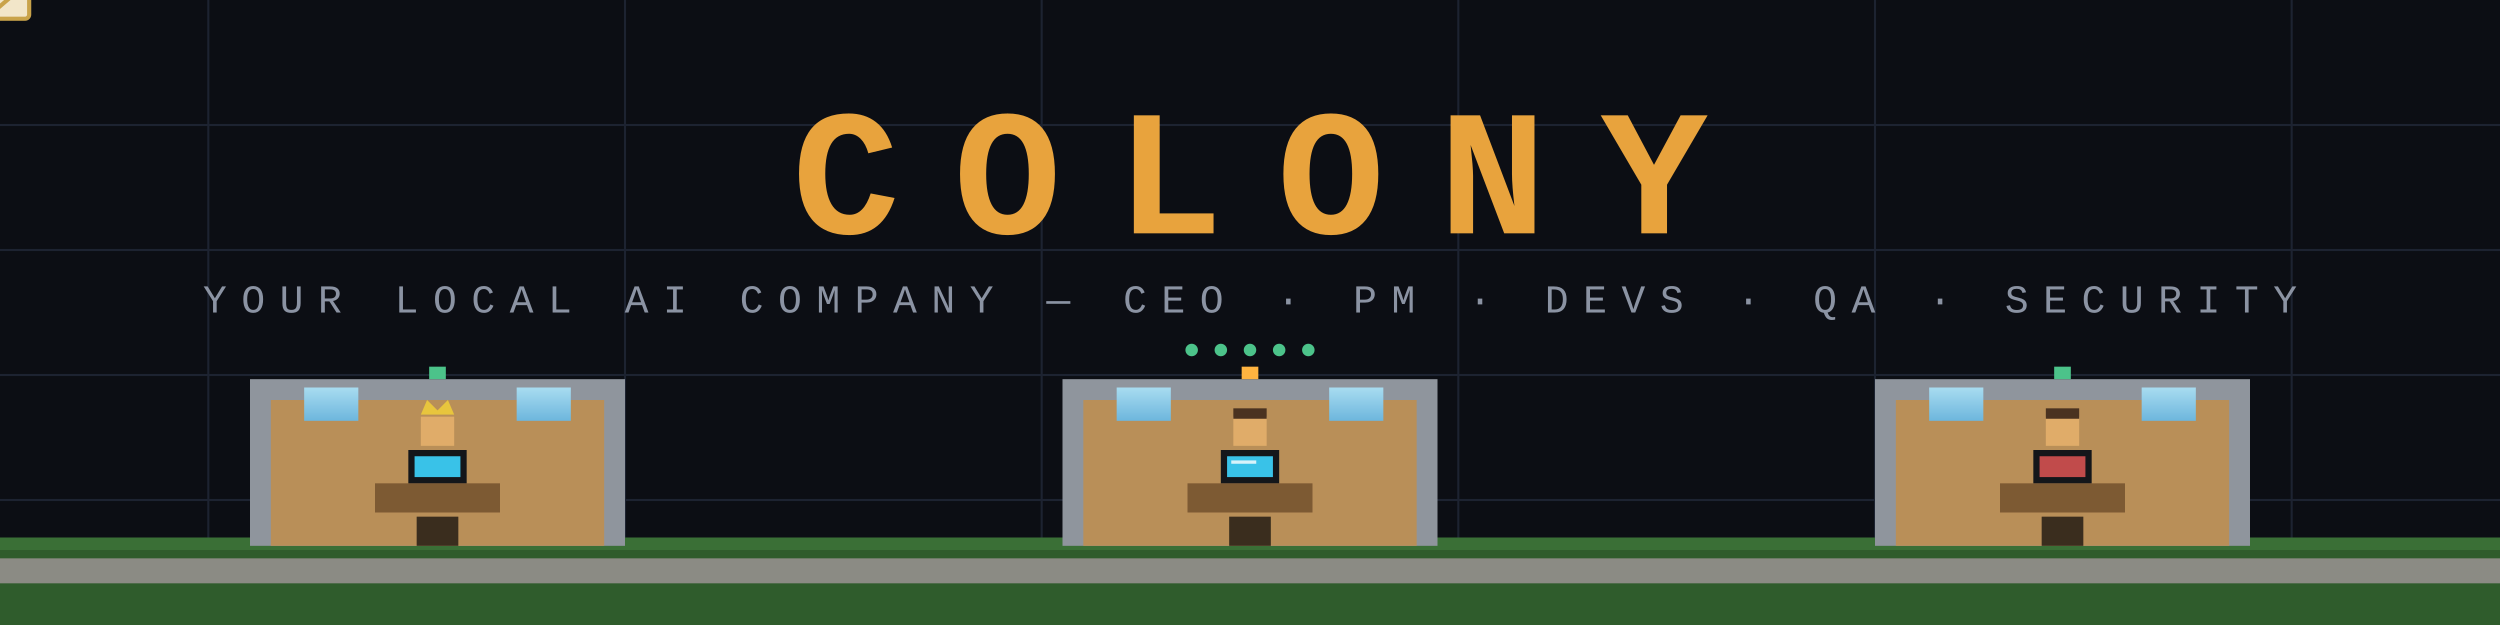
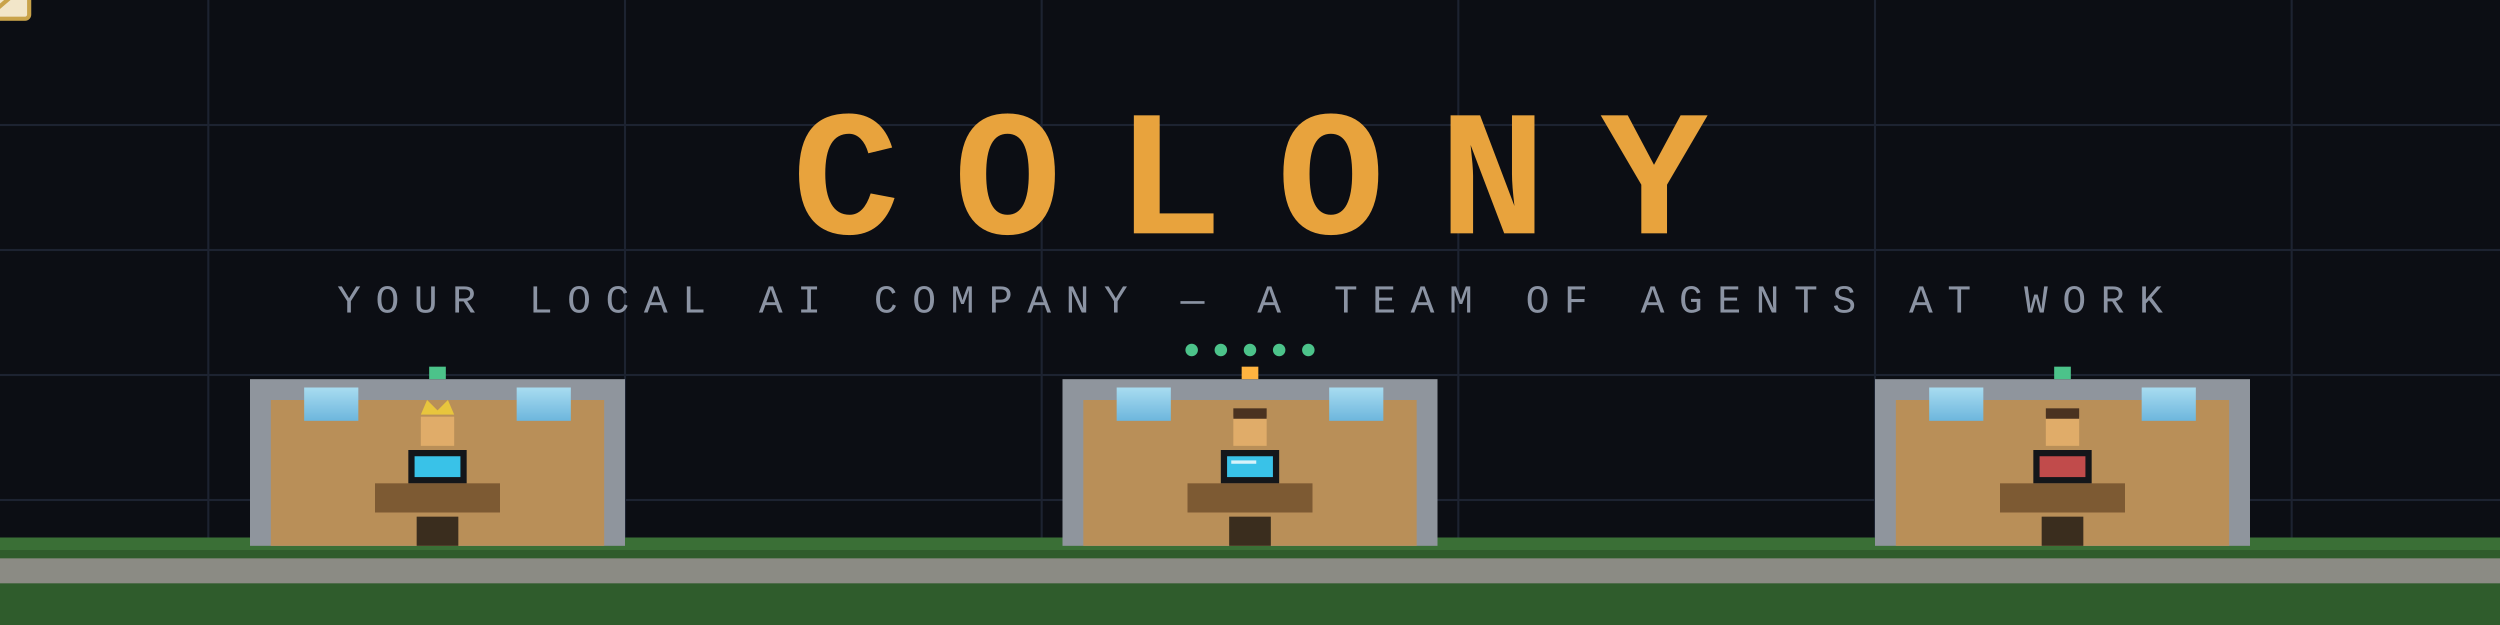
<svg xmlns="http://www.w3.org/2000/svg" width="1200" height="300" viewBox="0 0 1200 300" fill="none" font-family="Courier New, monospace">
  <defs>
    <linearGradient id="bg" x1="0" y1="0" x2="0" y2="300">
      <stop offset="0" stop-color="#0c0e14" />
      <stop offset="1" stop-color="#131722" />
    </linearGradient>
    <linearGradient id="shine" x1="0" y1="0" x2="1200" y2="0">
      <stop offset="0.35" stop-color="#e8a33d" />
      <stop offset="0.5" stop-color="#ffe9be" />
      <stop offset="0.65" stop-color="#e8a33d" />
      <animateTransform attributeName="gradientTransform" type="translate" from="-1200 0" to="1200 0" dur="4.5s" repeatCount="indefinite" />
    </linearGradient>
    <linearGradient id="sky" x1="0" y1="0" x2="0" y2="1">
      <stop offset="0" stop-color="#a8dcf0" />
      <stop offset="1" stop-color="#6db6dd" />
    </linearGradient>
  </defs>
  <rect width="1200" height="300" fill="url(#bg)" />
  <g stroke="#1d2331" stroke-width="1">
    <path d="M0 60H1200 M0 120H1200 M0 180H1200 M0 240H1200" />
    <path d="M100 0V300 M300 0V300 M500 0V300 M700 0V300 M900 0V300 M1100 0V300" />
  </g>
  <text x="600" y="112" text-anchor="middle" font-size="86" font-weight="bold" letter-spacing="26" fill="url(#shine)">COLONY</text>
-   <text x="600" y="150" text-anchor="middle" font-size="19" letter-spacing="7" fill="#8b93a3">YOUR LOCAL AI COMPANY — CEO · PM · DEVS · QA · SECURITY</text>
+   <text x="600" y="150" text-anchor="middle" font-size="19" letter-spacing="7" fill="#8b93a3">YOUR LOCAL AI COMPANY — A TEAM OF AGENTS AT WORK</text>
  <rect x="0" y="262" width="1200" height="38" fill="#2f5c2c" />
  <rect x="0" y="258" width="1200" height="6" fill="#3a6f36" />
  <rect x="0" y="268" width="1200" height="12" fill="#8b8b84" />
  <g>
    <rect x="120" y="182" width="180" height="80" fill="#8f959d" />
    <rect x="130" y="192" width="160" height="70" fill="#b98f58" />
    <rect x="146" y="186" width="26" height="16" fill="url(#sky)" />
    <rect x="248" y="186" width="26" height="16" fill="url(#sky)" />
    <rect x="180" y="232" width="60" height="14" fill="#7d5a33" />
    <rect x="196" y="216" width="28" height="16" fill="#14161a" />
    <rect x="199" y="219" width="22" height="10" fill="#39c2e8">
      <animate attributeName="opacity" values="1;0.5;1" dur="1.6s" repeatCount="indefinite" />
    </rect>
    <g>
      <rect x="202" y="200" width="16" height="14" fill="#e0ac69" />
      <path d="M202 199 L205 192 L210 197 L215 192 L218 199 Z" fill="#e8c53d" />
      <animateTransform attributeName="transform" type="translate" values="0 0;0 1.6;0 0" dur="0.9s" repeatCount="indefinite" />
    </g>
    <rect x="200" y="248" width="20" height="14" fill="#3a2d1e" />
    <rect x="206" y="176" width="8" height="6" fill="#4cc38a">
      <animate attributeName="fill" values="#4cc38a;#ffb340;#4cc38a" dur="3s" repeatCount="indefinite" />
    </rect>
  </g>
  <g>
    <rect x="510" y="182" width="180" height="80" fill="#8f959d" />
    <rect x="520" y="192" width="160" height="70" fill="#b98f58" />
    <rect x="536" y="186" width="26" height="16" fill="url(#sky)" />
    <rect x="638" y="186" width="26" height="16" fill="url(#sky)" />
    <rect x="570" y="232" width="60" height="14" fill="#7d5a33" />
    <rect x="586" y="216" width="28" height="16" fill="#14161a" />
    <rect x="589" y="219" width="22" height="10" fill="#39c2e8">
      <animate attributeName="opacity" values="0.5;1;0.5" dur="1.2s" repeatCount="indefinite" />
    </rect>
    <rect x="591" y="221" width="12" height="1.6" fill="#ffffff" opacity="0.8">
      <animate attributeName="y" values="220;227;220" dur="1.2s" repeatCount="indefinite" />
    </rect>
    <g>
      <rect x="592" y="200" width="16" height="14" fill="#e0ac69" />
      <rect x="592" y="196" width="16" height="5" fill="#4a3220" />
      <animateTransform attributeName="transform" type="translate" values="0 0;0 2;0 0" dur="0.7s" repeatCount="indefinite" />
    </g>
    <rect x="590" y="248" width="20" height="14" fill="#3a2d1e" />
    <rect x="596" y="176" width="8" height="6" fill="#ffb340">
      <animate attributeName="opacity" values="1;0.4;1" dur="1s" repeatCount="indefinite" />
    </rect>
  </g>
  <g>
    <rect x="900" y="182" width="180" height="80" fill="#8f959d" />
    <rect x="910" y="192" width="160" height="70" fill="#b98f58" />
    <rect x="926" y="186" width="26" height="16" fill="url(#sky)" />
    <rect x="1028" y="186" width="26" height="16" fill="url(#sky)" />
    <rect x="960" y="232" width="60" height="14" fill="#7d5a33" />
    <rect x="976" y="216" width="28" height="16" fill="#14161a" />
    <rect x="979" y="219" width="22" height="10" fill="#c14b4b">
      <animate attributeName="opacity" values="1;0.55;1" dur="2s" repeatCount="indefinite" />
    </rect>
    <g>
      <rect x="982" y="200" width="16" height="14" fill="#e0ac69" />
      <rect x="982" y="196" width="16" height="5" fill="#4a3220" />
      <animateTransform attributeName="transform" type="translate" values="0 0;0 1.4;0 0" dur="1.1s" repeatCount="indefinite" />
    </g>
    <rect x="980" y="248" width="20" height="14" fill="#3a2d1e" />
    <rect x="986" y="176" width="8" height="6" fill="#4cc38a" />
  </g>
  <g>
    <rect x="-14" y="-9" width="28" height="18" rx="2" fill="#f2e6c9" stroke="#c9a34a" stroke-width="2" />
    <path d="M-14 -9 L0 3 L14 -9" stroke="#c9a34a" stroke-width="2" fill="none" />
    <animateMotion dur="6s" repeatCount="indefinite" path="M 210 274 L 600 274 L 990 274 L 600 274 Z" />
    <animateTransform attributeName="transform" type="translate" values="0 0;0 -3;0 0" dur="0.5s" repeatCount="indefinite" additive="sum" />
  </g>
  <g fill="#4cc38a">
    <circle cx="572" cy="168" r="3">
      <animate attributeName="opacity" values="0;1;0" dur="1.2s" repeatCount="indefinite" />
    </circle>
    <circle cx="586" cy="168" r="3">
      <animate attributeName="opacity" values="0;1;0" dur="1.2s" begin="0.2s" repeatCount="indefinite" />
    </circle>
    <circle cx="600" cy="168" r="3">
      <animate attributeName="opacity" values="0;1;0" dur="1.2s" begin="0.4s" repeatCount="indefinite" />
    </circle>
    <circle cx="614" cy="168" r="3">
      <animate attributeName="opacity" values="0;1;0" dur="1.2s" begin="0.6s" repeatCount="indefinite" />
    </circle>
    <circle cx="628" cy="168" r="3">
      <animate attributeName="opacity" values="0;1;0" dur="1.2s" begin="0.8s" repeatCount="indefinite" />
    </circle>
  </g>
</svg>
